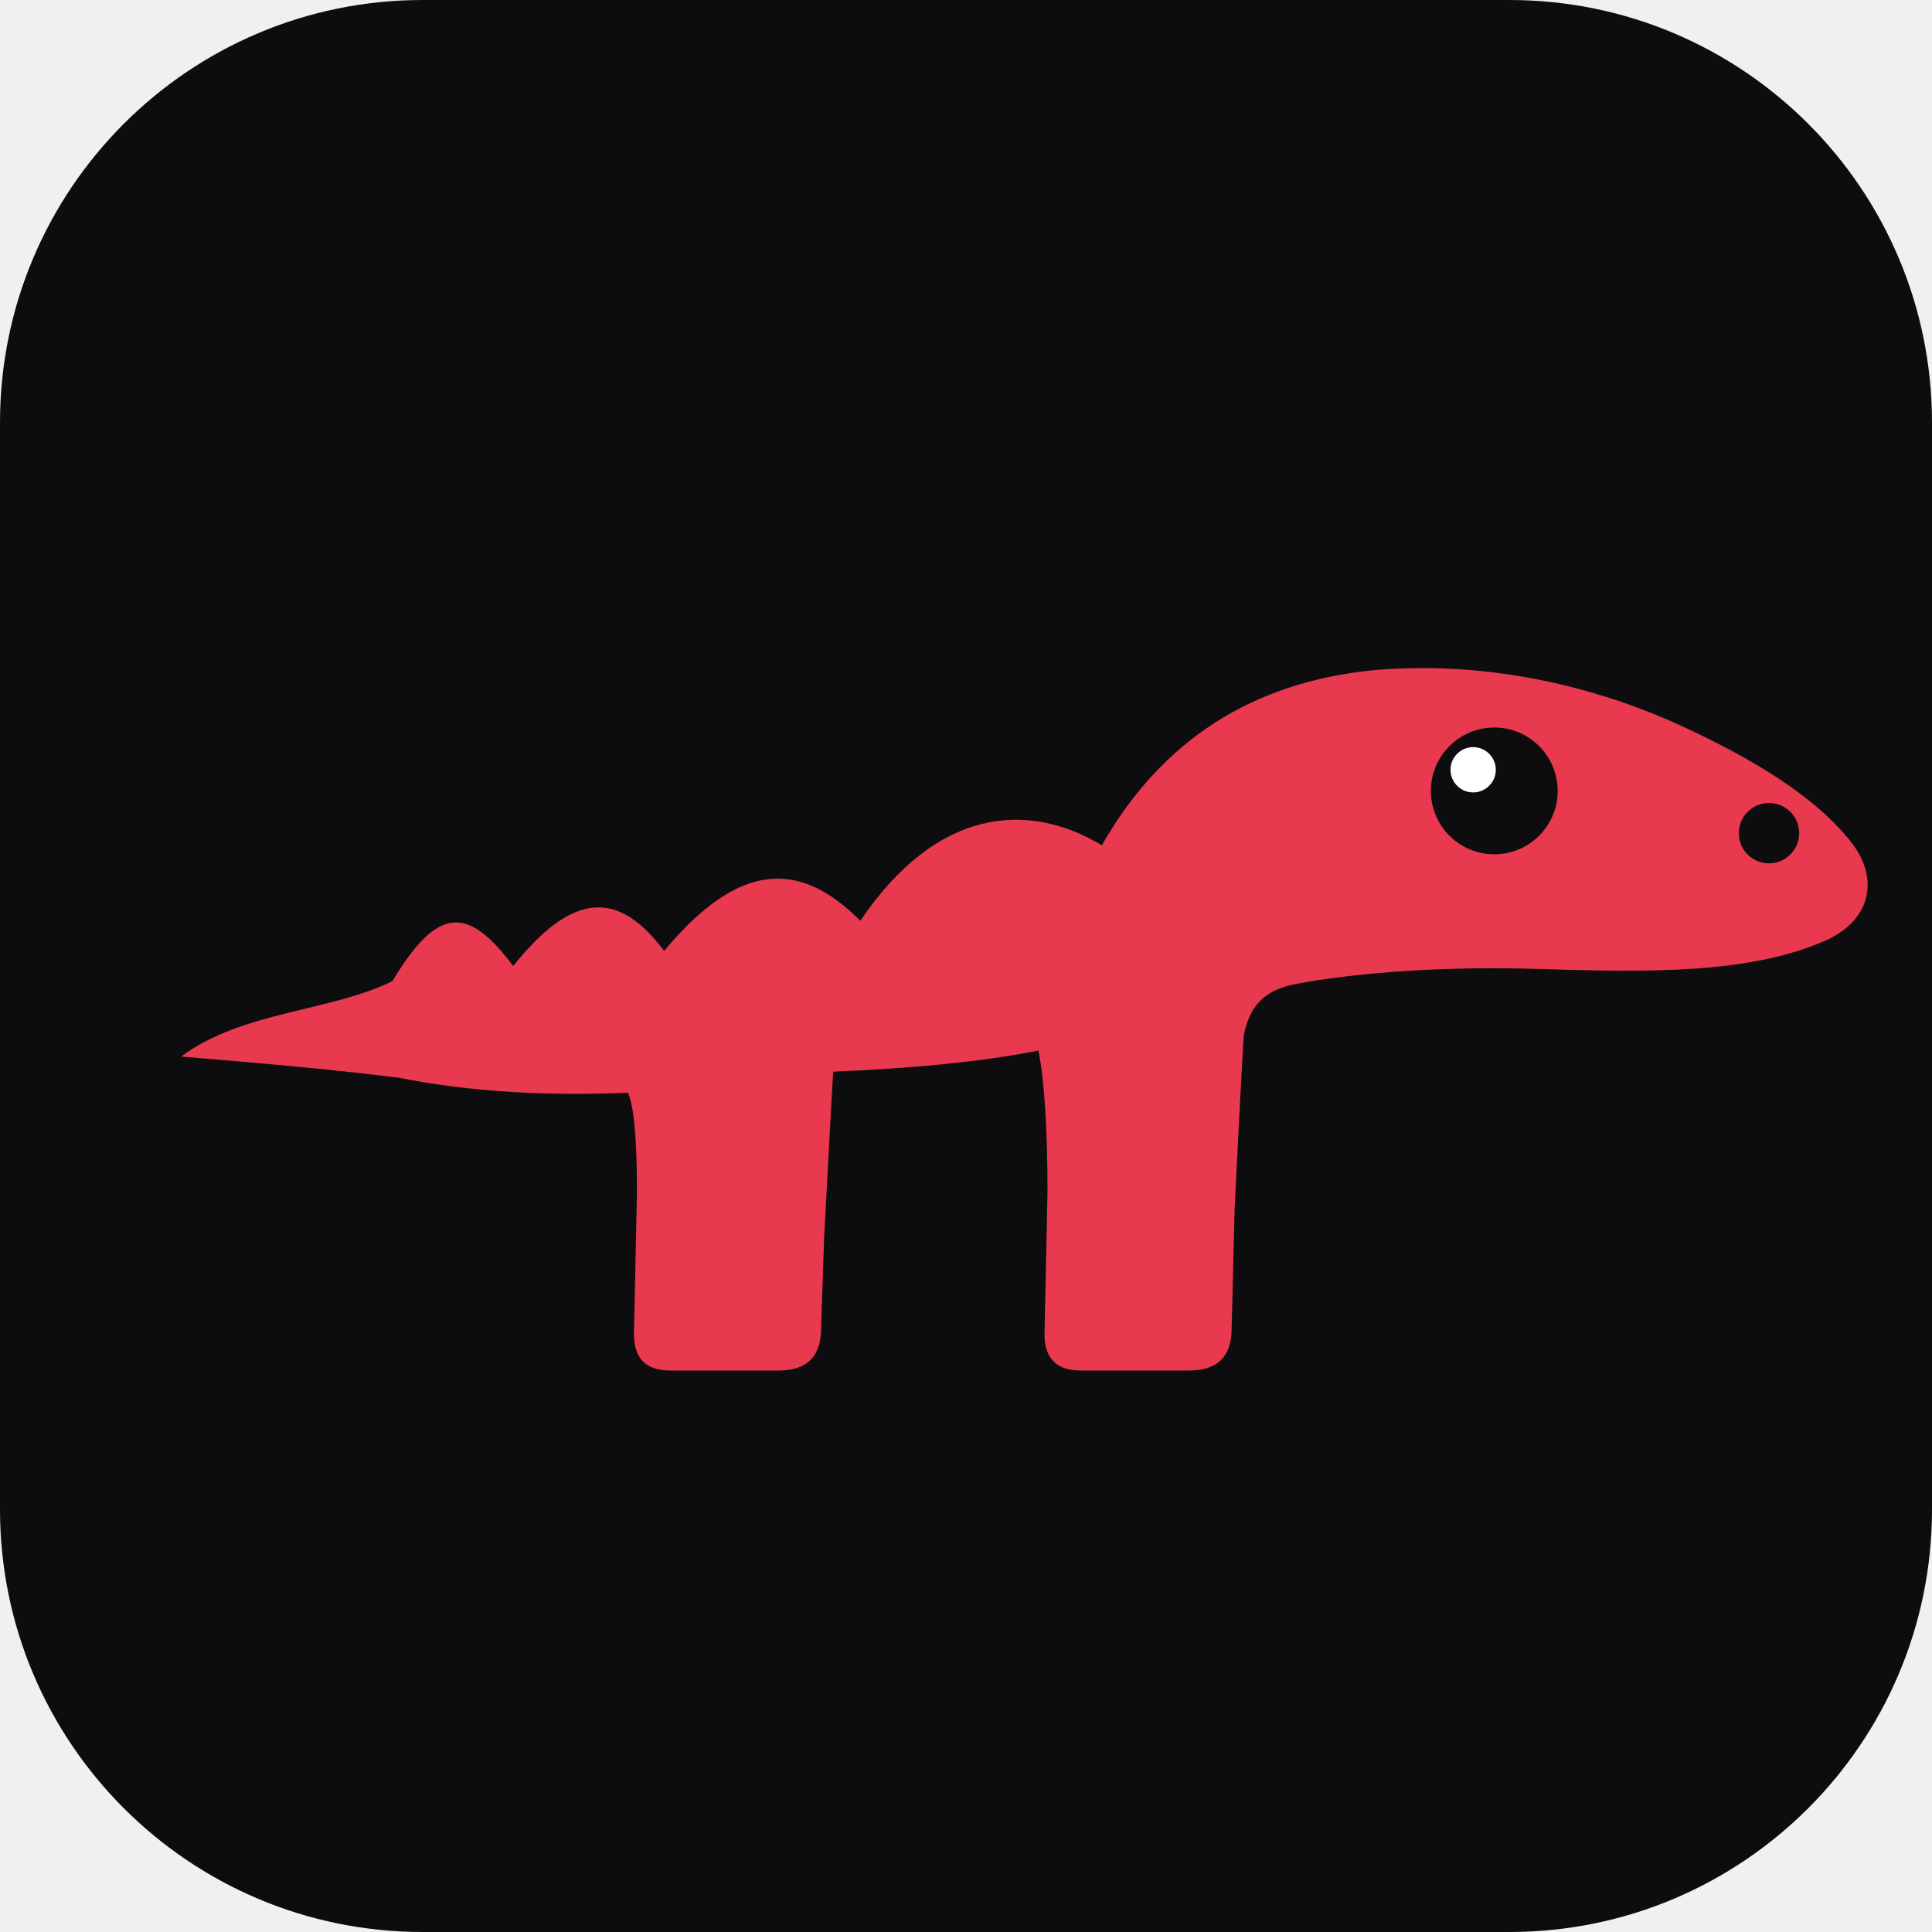
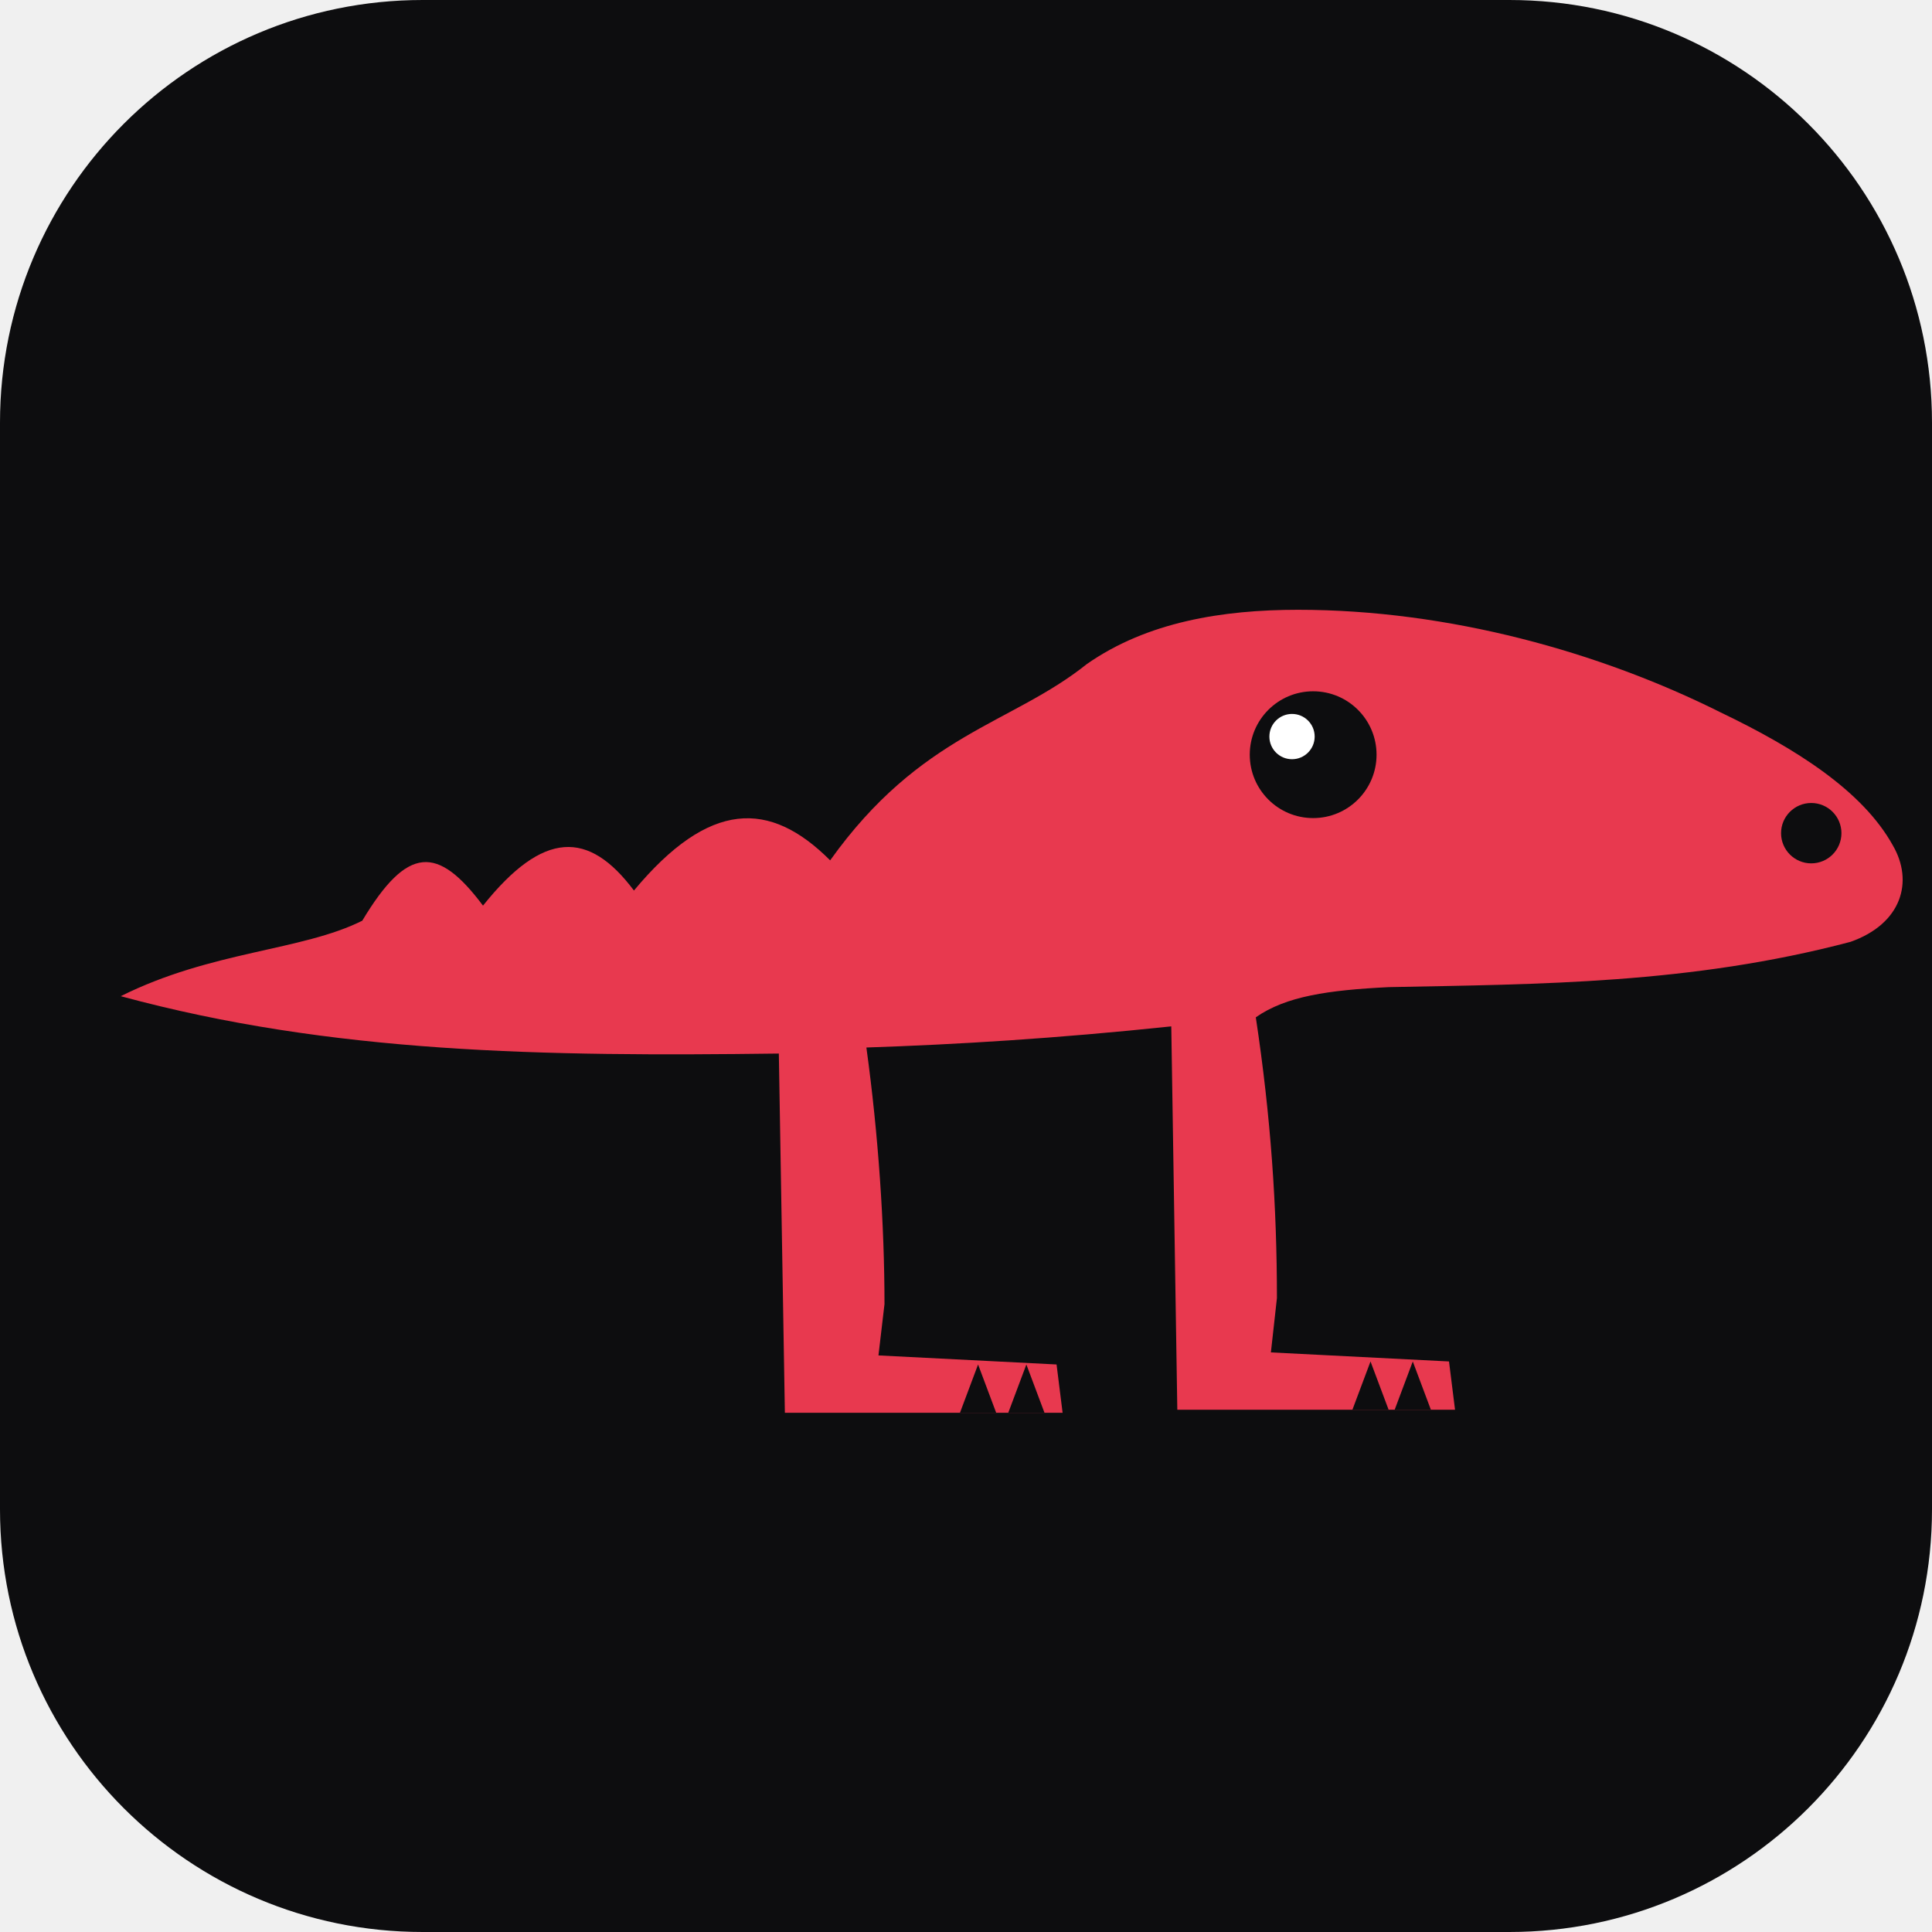
<svg xmlns="http://www.w3.org/2000/svg" viewBox="0 0 64 64" width="64" height="64">
  <rect width="64" height="64" rx="14" fill="#0d0d0f" />
-   <path fill="#e8394f" d="M6 35     C 8 33.5 11 33.5 13 32.5     C 14.5 30 15.5 30 17 32     C 19 29.5 20.5 29.5 22 31.5     C 24.5 28.5 26.5 28.5 28.5 30.5     C 31 26.8 34 26.5 36.5 28     C 38.5 24.5 41.5 22.6 45.5 22.2     C 49 21.9 52.5 22.6 55.6 24     C 58 25.1 60.2 26.4 61.4 28     C 62.2 29.1 62 30.4 60.6 31.1     C 58 32.3 54.5 32.2 51 32.1     C 48 32 45 32.2 42.9 32.6     C 41.9 32.8 41.4 33.3 41.2 34.3     C 41.1 36 41 38 40.9 40     L 40.8 44     Q 40.8 45.4 39.4 45.4     L 35.8 45.4     Q 34.6 45.4 34.6 44.2     L 34.7 39.5     C 34.7 37.5 34.6 35.8 34.4 34.8     C 32.4 35.2 30 35.4 27.6 35.5     C 27.5 37.2 27.4 39.2 27.3 41     L 27.2 44     Q 27.2 45.4 25.8 45.4     L 22.2 45.4     Q 21 45.4 21 44.2     L 21.1 39.5     C 21.1 37.8 21 36.6 20.8 36.2     C 18.3 36.3 15.7 36.2 13.2 35.7     C 10.8 35.4 8.4 35.2 6 35 Z" />
-   <circle cx="49.5" cy="26.2" r="2.1" fill="#0d0d0f" />
-   <circle cx="48.8" cy="25.5" r="0.75" fill="#fff" />
-   <circle cx="58.6" cy="27.6" r="1" fill="#0d0d0f" />
+   <path fill="#e8394f" d="M4 33     C 7 31.5 10 31.5 12 30.5     C 13.5 28 14.5 28 16 30     C 18 27.5 19.5 27.5 21 29.5     C 23.5 26.5 25.5 26.5 27.5 28.5     C 30.5 24.3 33.5 24 36 22     C 38 20.6 40.5 20.2 43 20.2     C 48 20.2 53 21.6 57 23.6     C 59.5 24.8 61.7 26.2 62.7 28     C 63.4 29.2 63 30.6 61.3 31.2     C 56 32.6 51 32.6 46 32.7     C 44 32.8 42.6 33 41.6 33.7     C 42.1 37 42.3 40 42.3 43     L 42.1 44.8 L 48 45.1 L 48.2 46.7 L 39 46.7 L 38.8 34     C 35 34.4 31.7 34.6 28.7 34.7     C 29.1 37.6 29.3 40.6 29.3 43.2     L 29.1 44.9 L 35 45.2 L 35.2 46.8 L 26 46.8 L 25.8 34.9     C 18 35 11 34.9 4 33 Z" />
+   <g fill="#0d0d0f">
+     <polygon points="44.8,46.7 45.4,45.1 46,46.7" />
+     <polygon points="46.2,46.7 46.8,45.1 47.4,46.7" />
+     <polygon points="31.8,46.8 32.4,45.2 33,46.8" />
+     <polygon points="33.4,46.8 34,45.2 34.6,46.8" />
+   </g>
+   <circle cx="43.5" cy="25" r="2.1" fill="#0d0d0f" />
+   <circle cx="42.8" cy="24.4" r="0.75" fill="#fff" />
+   <circle cx="60" cy="27.6" r="1" fill="#0d0d0f" />
</svg>
